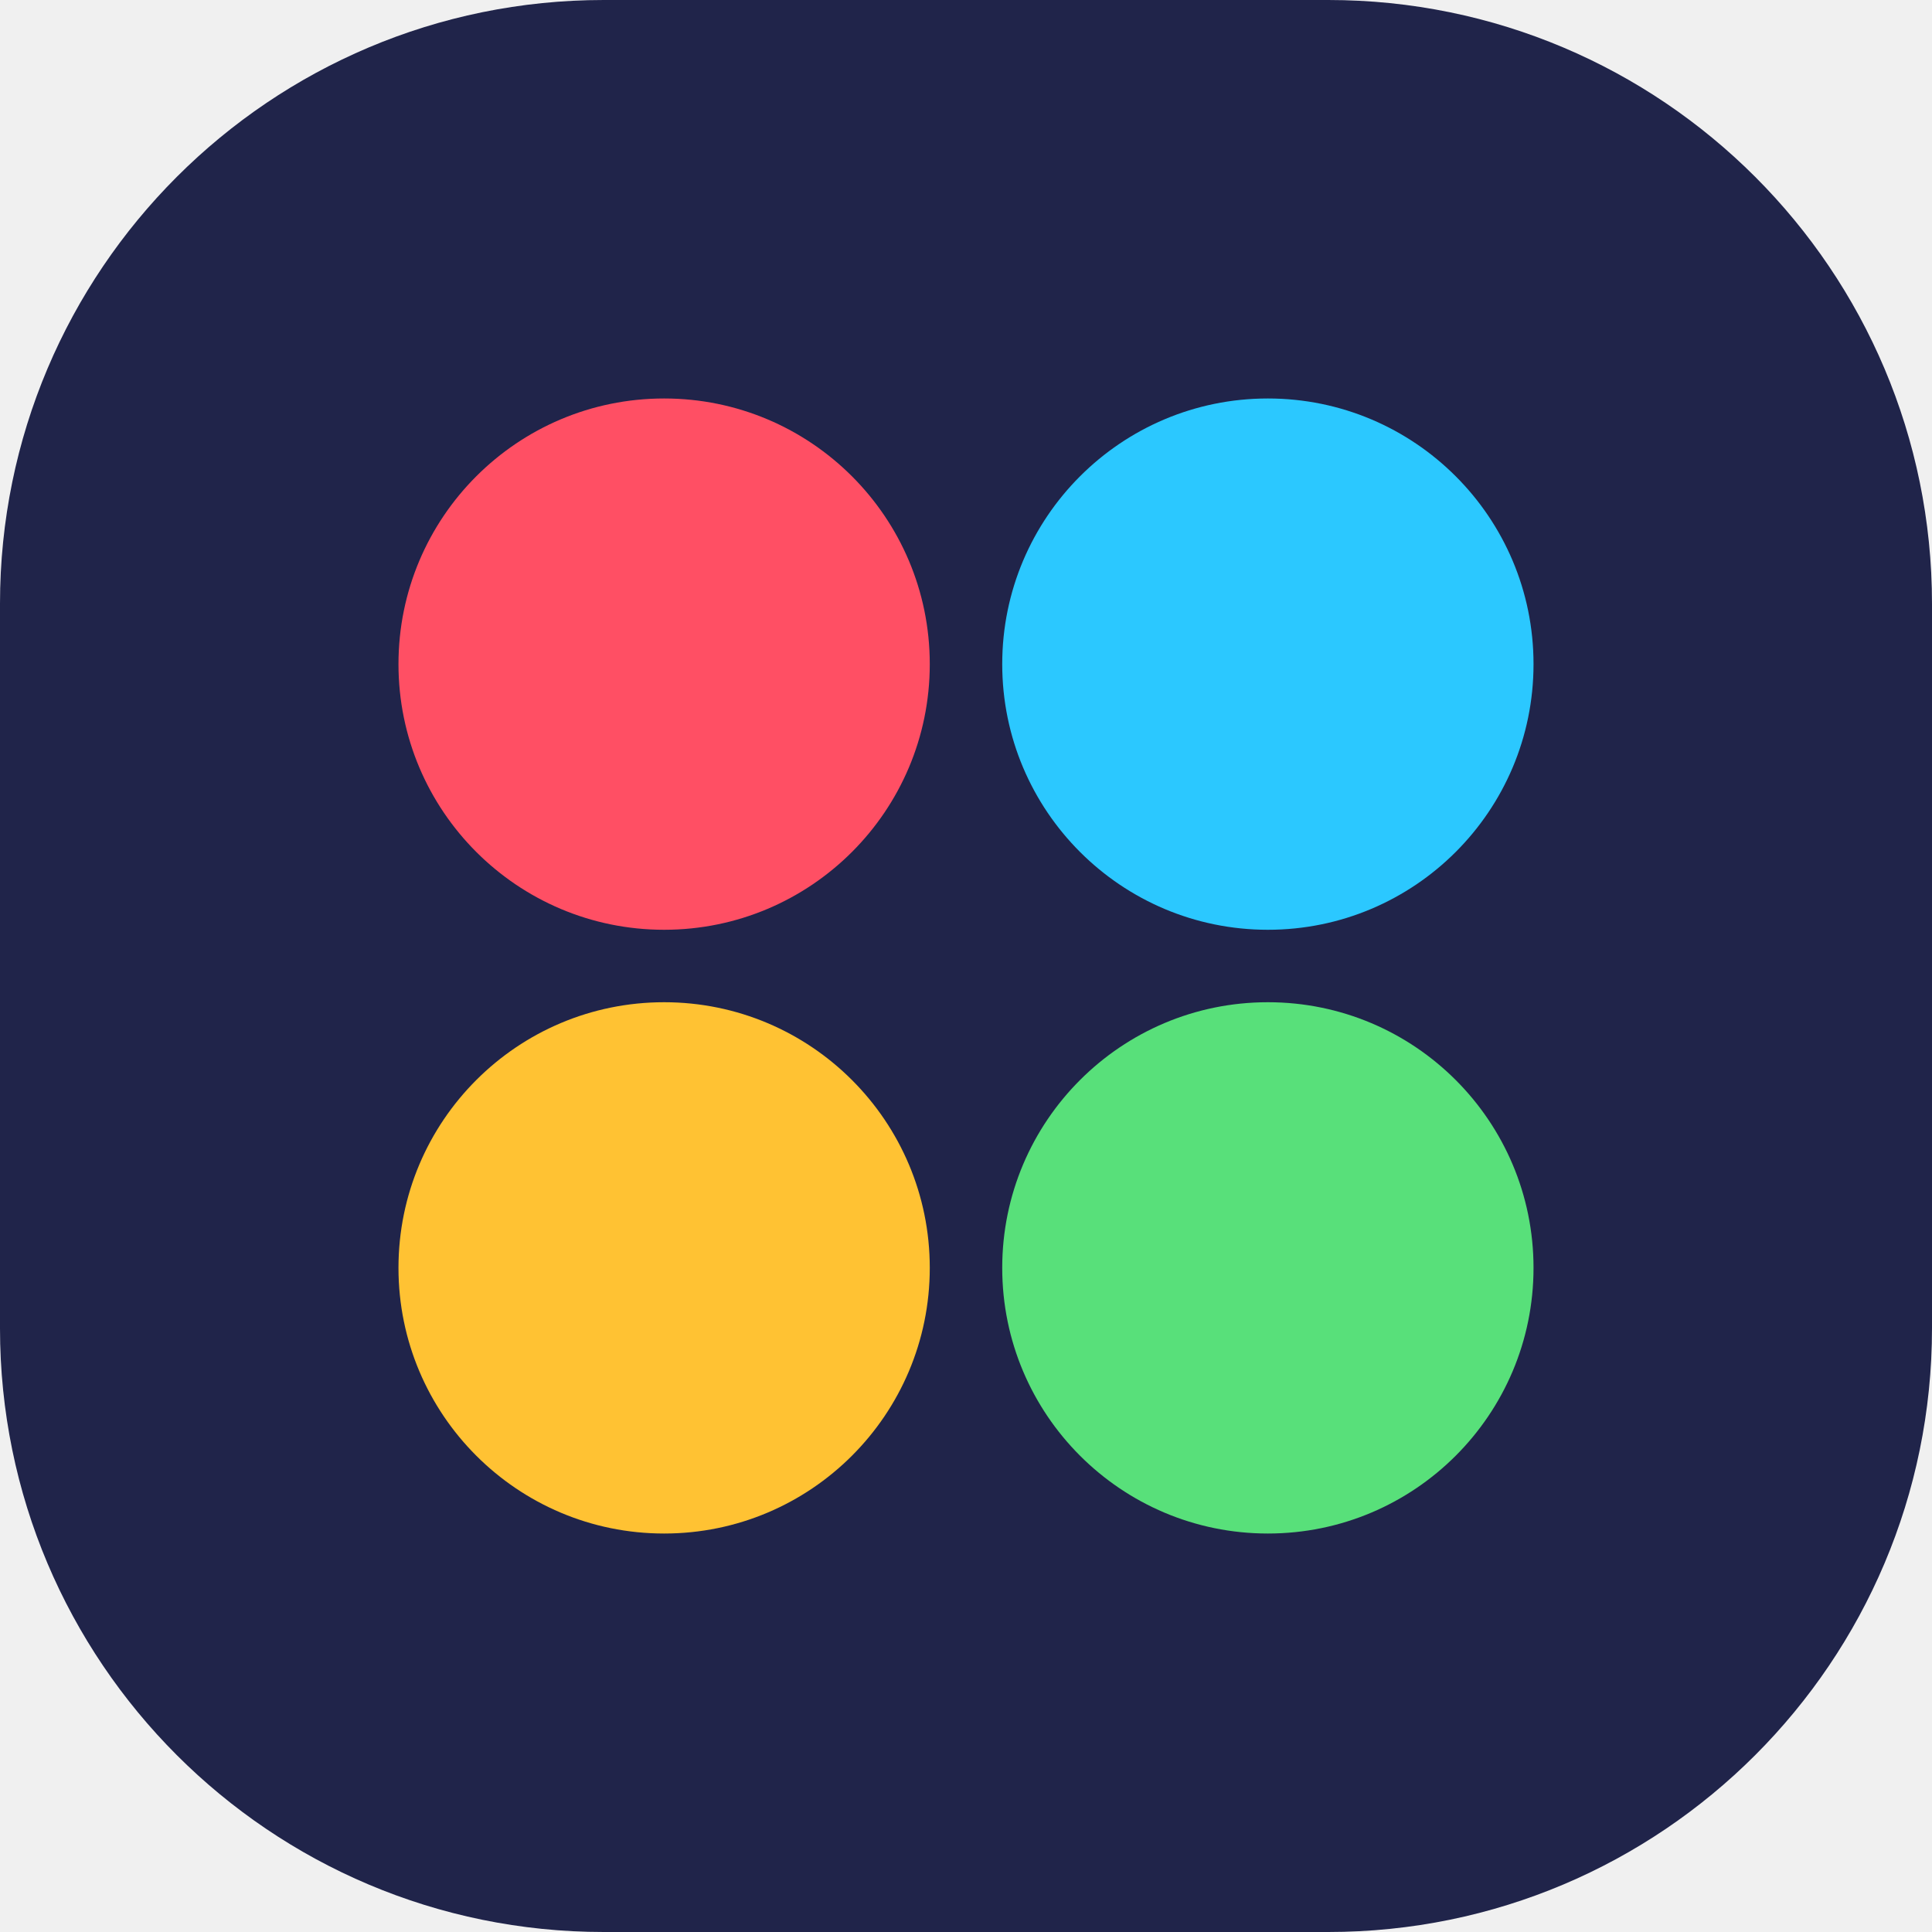
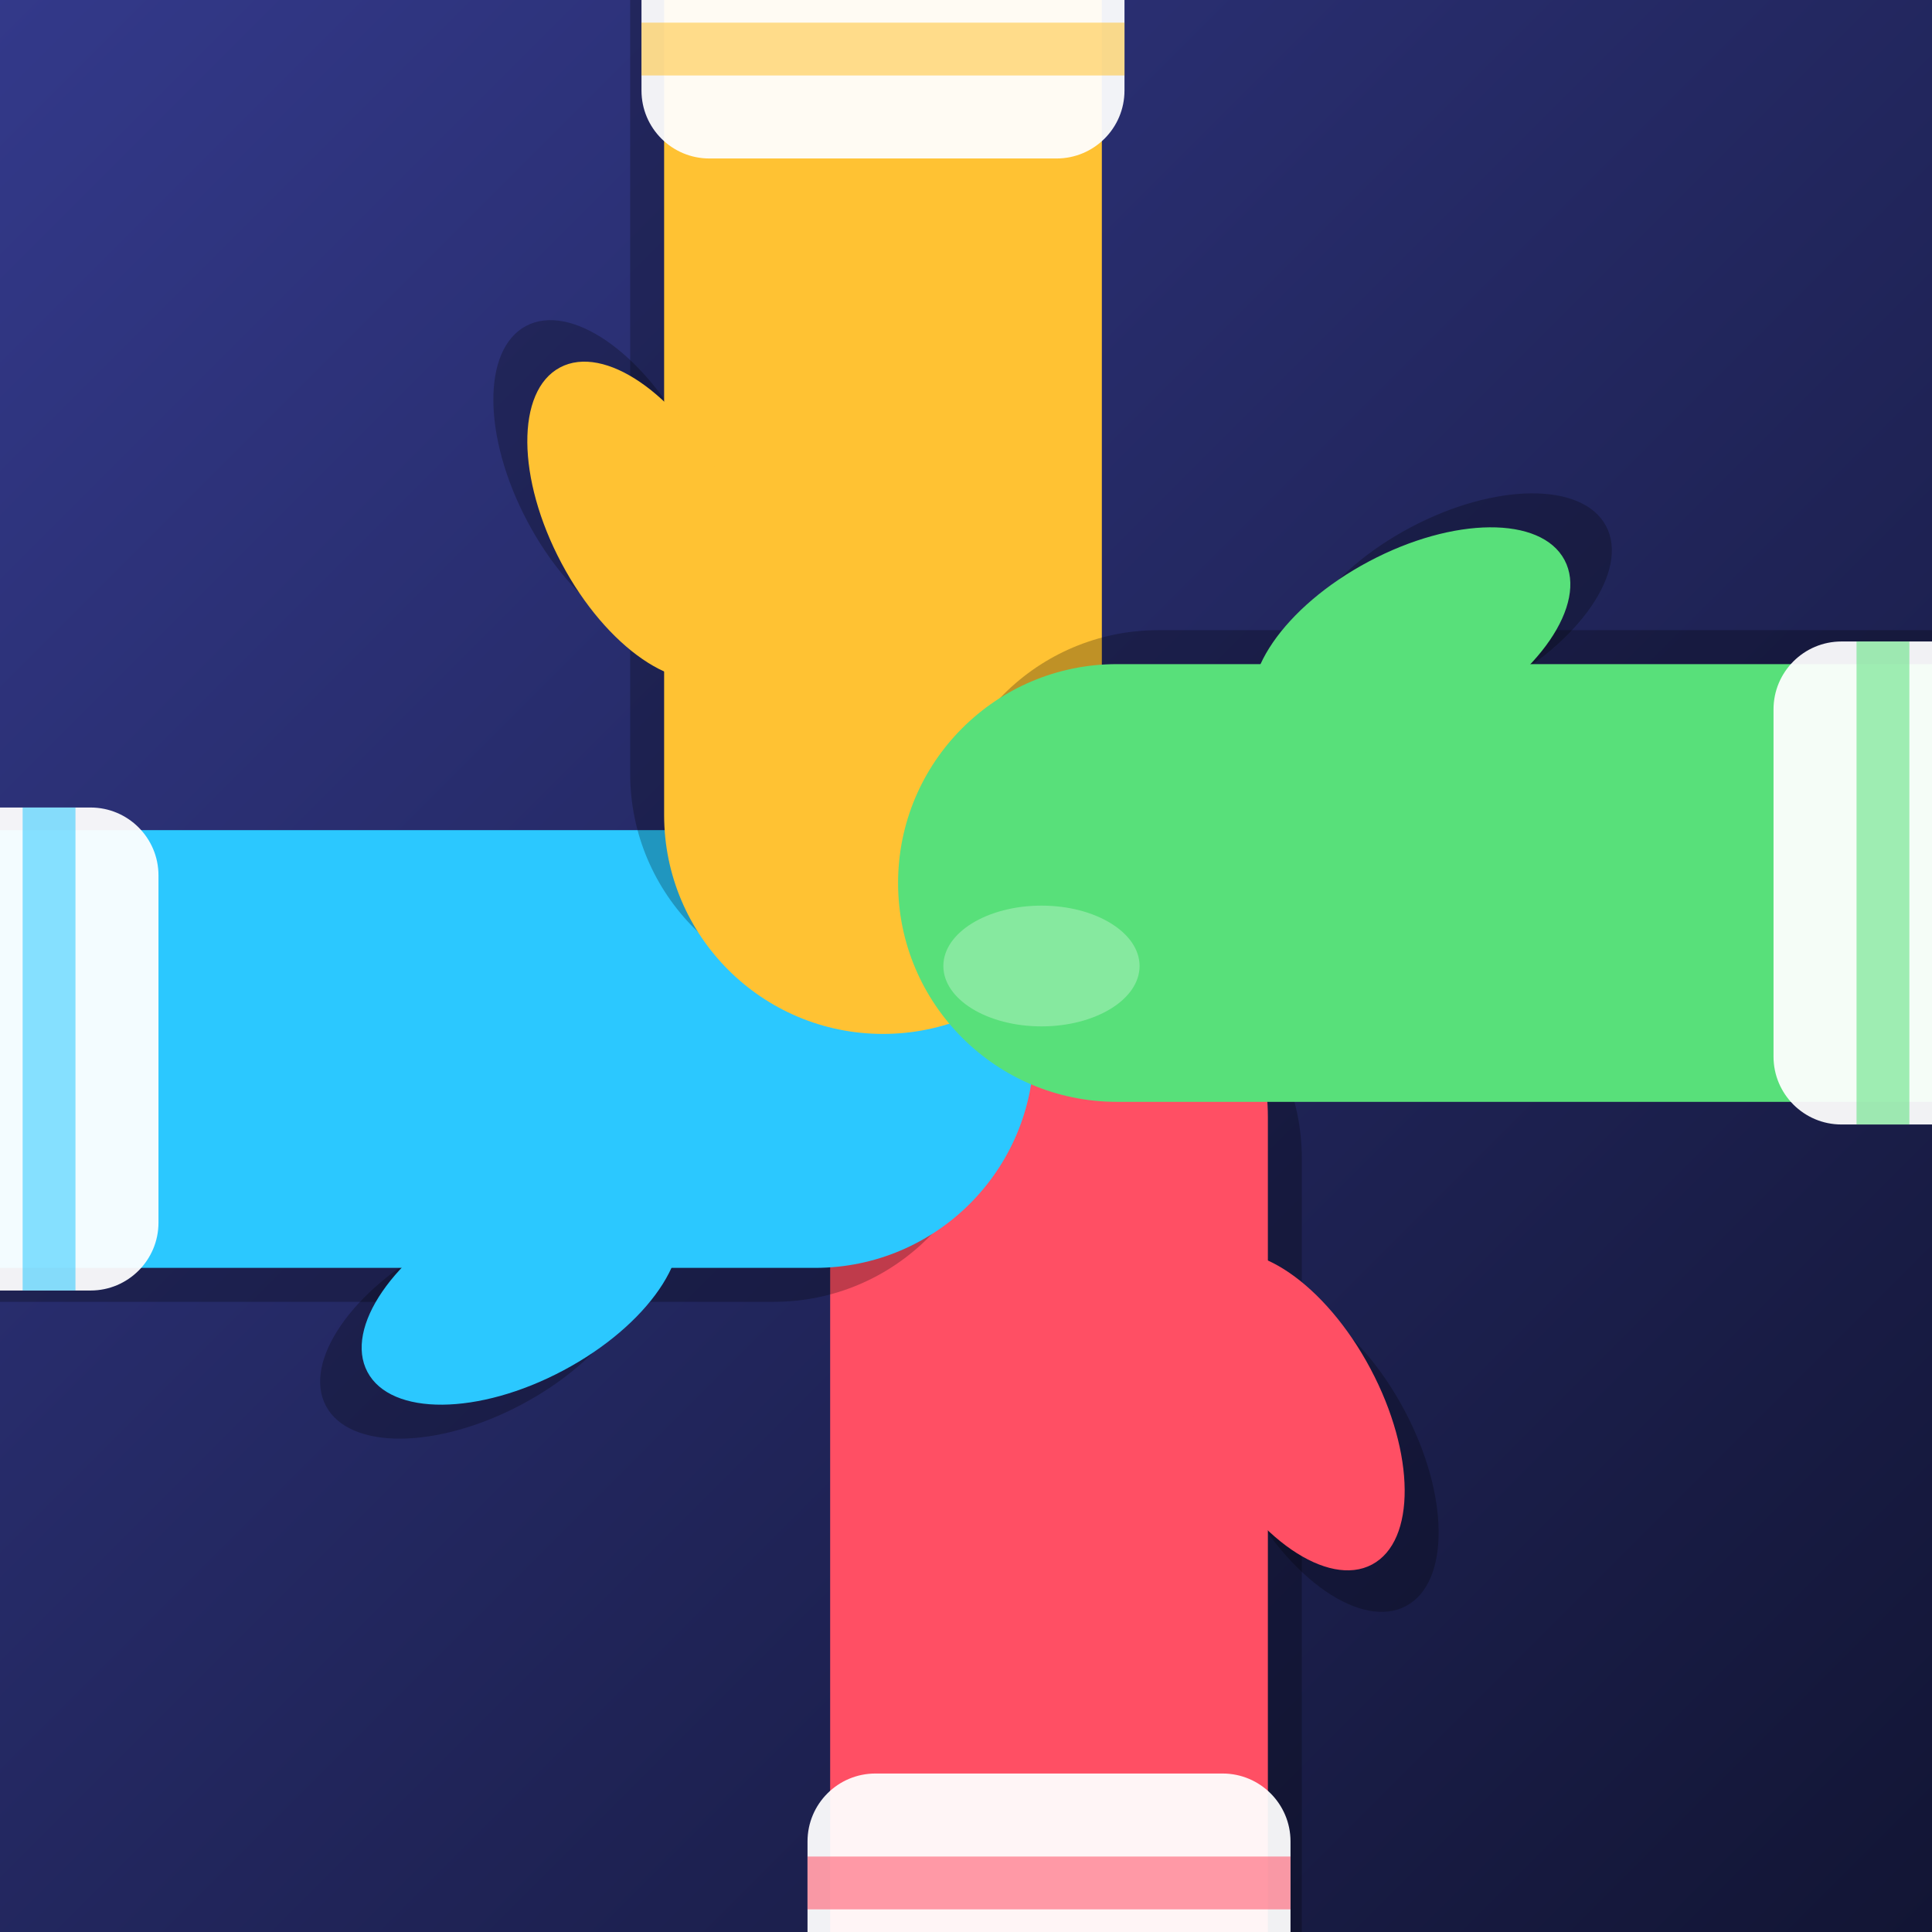
- <svg xmlns="http://www.w3.org/2000/svg" viewBox="0 0 32 32">
-   <rect width="32" height="32" rx="10" fill="#20244A" />
-   <circle cx="11" cy="11" r="4.4" fill="#FF4F64" />
-   <circle cx="21" cy="11" r="4.4" fill="#2BC8FF" />
-   <circle cx="11" cy="21" r="4.4" fill="#FFC233" />
-   <circle cx="21" cy="21" r="4.4" fill="#58E07A" />
+ <svg xmlns="http://www.w3.org/2000/svg" viewBox="0 0 512 512">
+   <defs>
+     <linearGradient id="hands-in-bg" x1="0" y1="0" x2="1" y2="1">
+       <stop offset="0" stop-color="#33398A" />
+       <stop offset="1" stop-color="#121534" />
+     </linearGradient>
+   </defs>
+   <rect width="512" height="512" fill="url(#hands-in-bg)" />
+   <g transform="translate(256 256) rotate(0) translate(22 0)">
+     <g transform="translate(9 11)" fill="#000" fill-opacity=".25">
+       <path d="M-58 340V40A58 58 0 0 1 58 40V340Z" />
+       <ellipse cx="64" cy="118" rx="24" ry="46" transform="rotate(-28 64 118)" />
+     </g>
+     <g fill="#FF4F64">
+       <path d="M-58 340V40A58 58 0 0 1 58 40V340Z" />
+       <ellipse cx="64" cy="118" rx="24" ry="46" transform="rotate(-28 64 118)" />
+     </g>
+     <rect x="-64" y="214" width="128" height="130" rx="18" fill="#fff" fill-opacity=".94" />
+     <rect x="-64" y="236" width="128" height="14" fill="#FF4F64" fill-opacity=".55" />
+     <ellipse cx="-22" cy="20" rx="16" ry="26" transform="rotate(0 -22 20)" fill="#fff" fill-opacity="0.28" />
+   </g>
+   <g transform="translate(256 256) rotate(90) translate(22 0)">
+     <g transform="translate(9 11)" fill="#000" fill-opacity=".25">
+       <path d="M-58 340V40A58 58 0 0 1 58 40V340Z" />
+       <ellipse cx="64" cy="118" rx="24" ry="46" transform="rotate(-28 64 118)" />
+     </g>
+     <g fill="#2BC8FF">
+       <path d="M-58 340V40A58 58 0 0 1 58 40V340Z" />
+       <ellipse cx="64" cy="118" rx="24" ry="46" transform="rotate(-28 64 118)" />
+     </g>
+     <rect x="-64" y="214" width="128" height="130" rx="18" fill="#fff" fill-opacity=".94" />
+     <rect x="-64" y="236" width="128" height="14" fill="#2BC8FF" fill-opacity=".55" />
+     <ellipse cx="-22" cy="20" rx="16" ry="26" transform="rotate(0 -22 20)" fill="#fff" fill-opacity="0.28" />
+   </g>
+   <g transform="translate(256 256) rotate(180) translate(22 0)">
+     <g transform="translate(9 11)" fill="#000" fill-opacity=".25">
+       <path d="M-58 340V40A58 58 0 0 1 58 40V340Z" />
+       <ellipse cx="64" cy="118" rx="24" ry="46" transform="rotate(-28 64 118)" />
+     </g>
+     <g fill="#FFC233">
+       <path d="M-58 340V40A58 58 0 0 1 58 40V340Z" />
+       <ellipse cx="64" cy="118" rx="24" ry="46" transform="rotate(-28 64 118)" />
+     </g>
+     <rect x="-64" y="214" width="128" height="130" rx="18" fill="#fff" fill-opacity=".94" />
+     <rect x="-64" y="236" width="128" height="14" fill="#FFC233" fill-opacity=".55" />
+     <ellipse cx="-22" cy="20" rx="16" ry="26" transform="rotate(0 -22 20)" fill="#fff" fill-opacity="0.28" />
+   </g>
+   <g transform="translate(256 256) rotate(270) translate(22 0)">
+     <g transform="translate(9 11)" fill="#000" fill-opacity=".25">
+       <path d="M-58 340V40A58 58 0 0 1 58 40V340Z" />
+       <ellipse cx="64" cy="118" rx="24" ry="46" transform="rotate(-28 64 118)" />
+     </g>
+     <g fill="#58E07A">
+       <path d="M-58 340V40A58 58 0 0 1 58 40V340Z" />
+       <ellipse cx="64" cy="118" rx="24" ry="46" transform="rotate(-28 64 118)" />
+     </g>
+     <rect x="-64" y="214" width="128" height="130" rx="18" fill="#fff" fill-opacity=".94" />
+     <rect x="-64" y="236" width="128" height="14" fill="#58E07A" fill-opacity=".55" />
+     <ellipse cx="-22" cy="20" rx="16" ry="26" transform="rotate(0 -22 20)" fill="#fff" fill-opacity="0.28" />
+   </g>
</svg>
